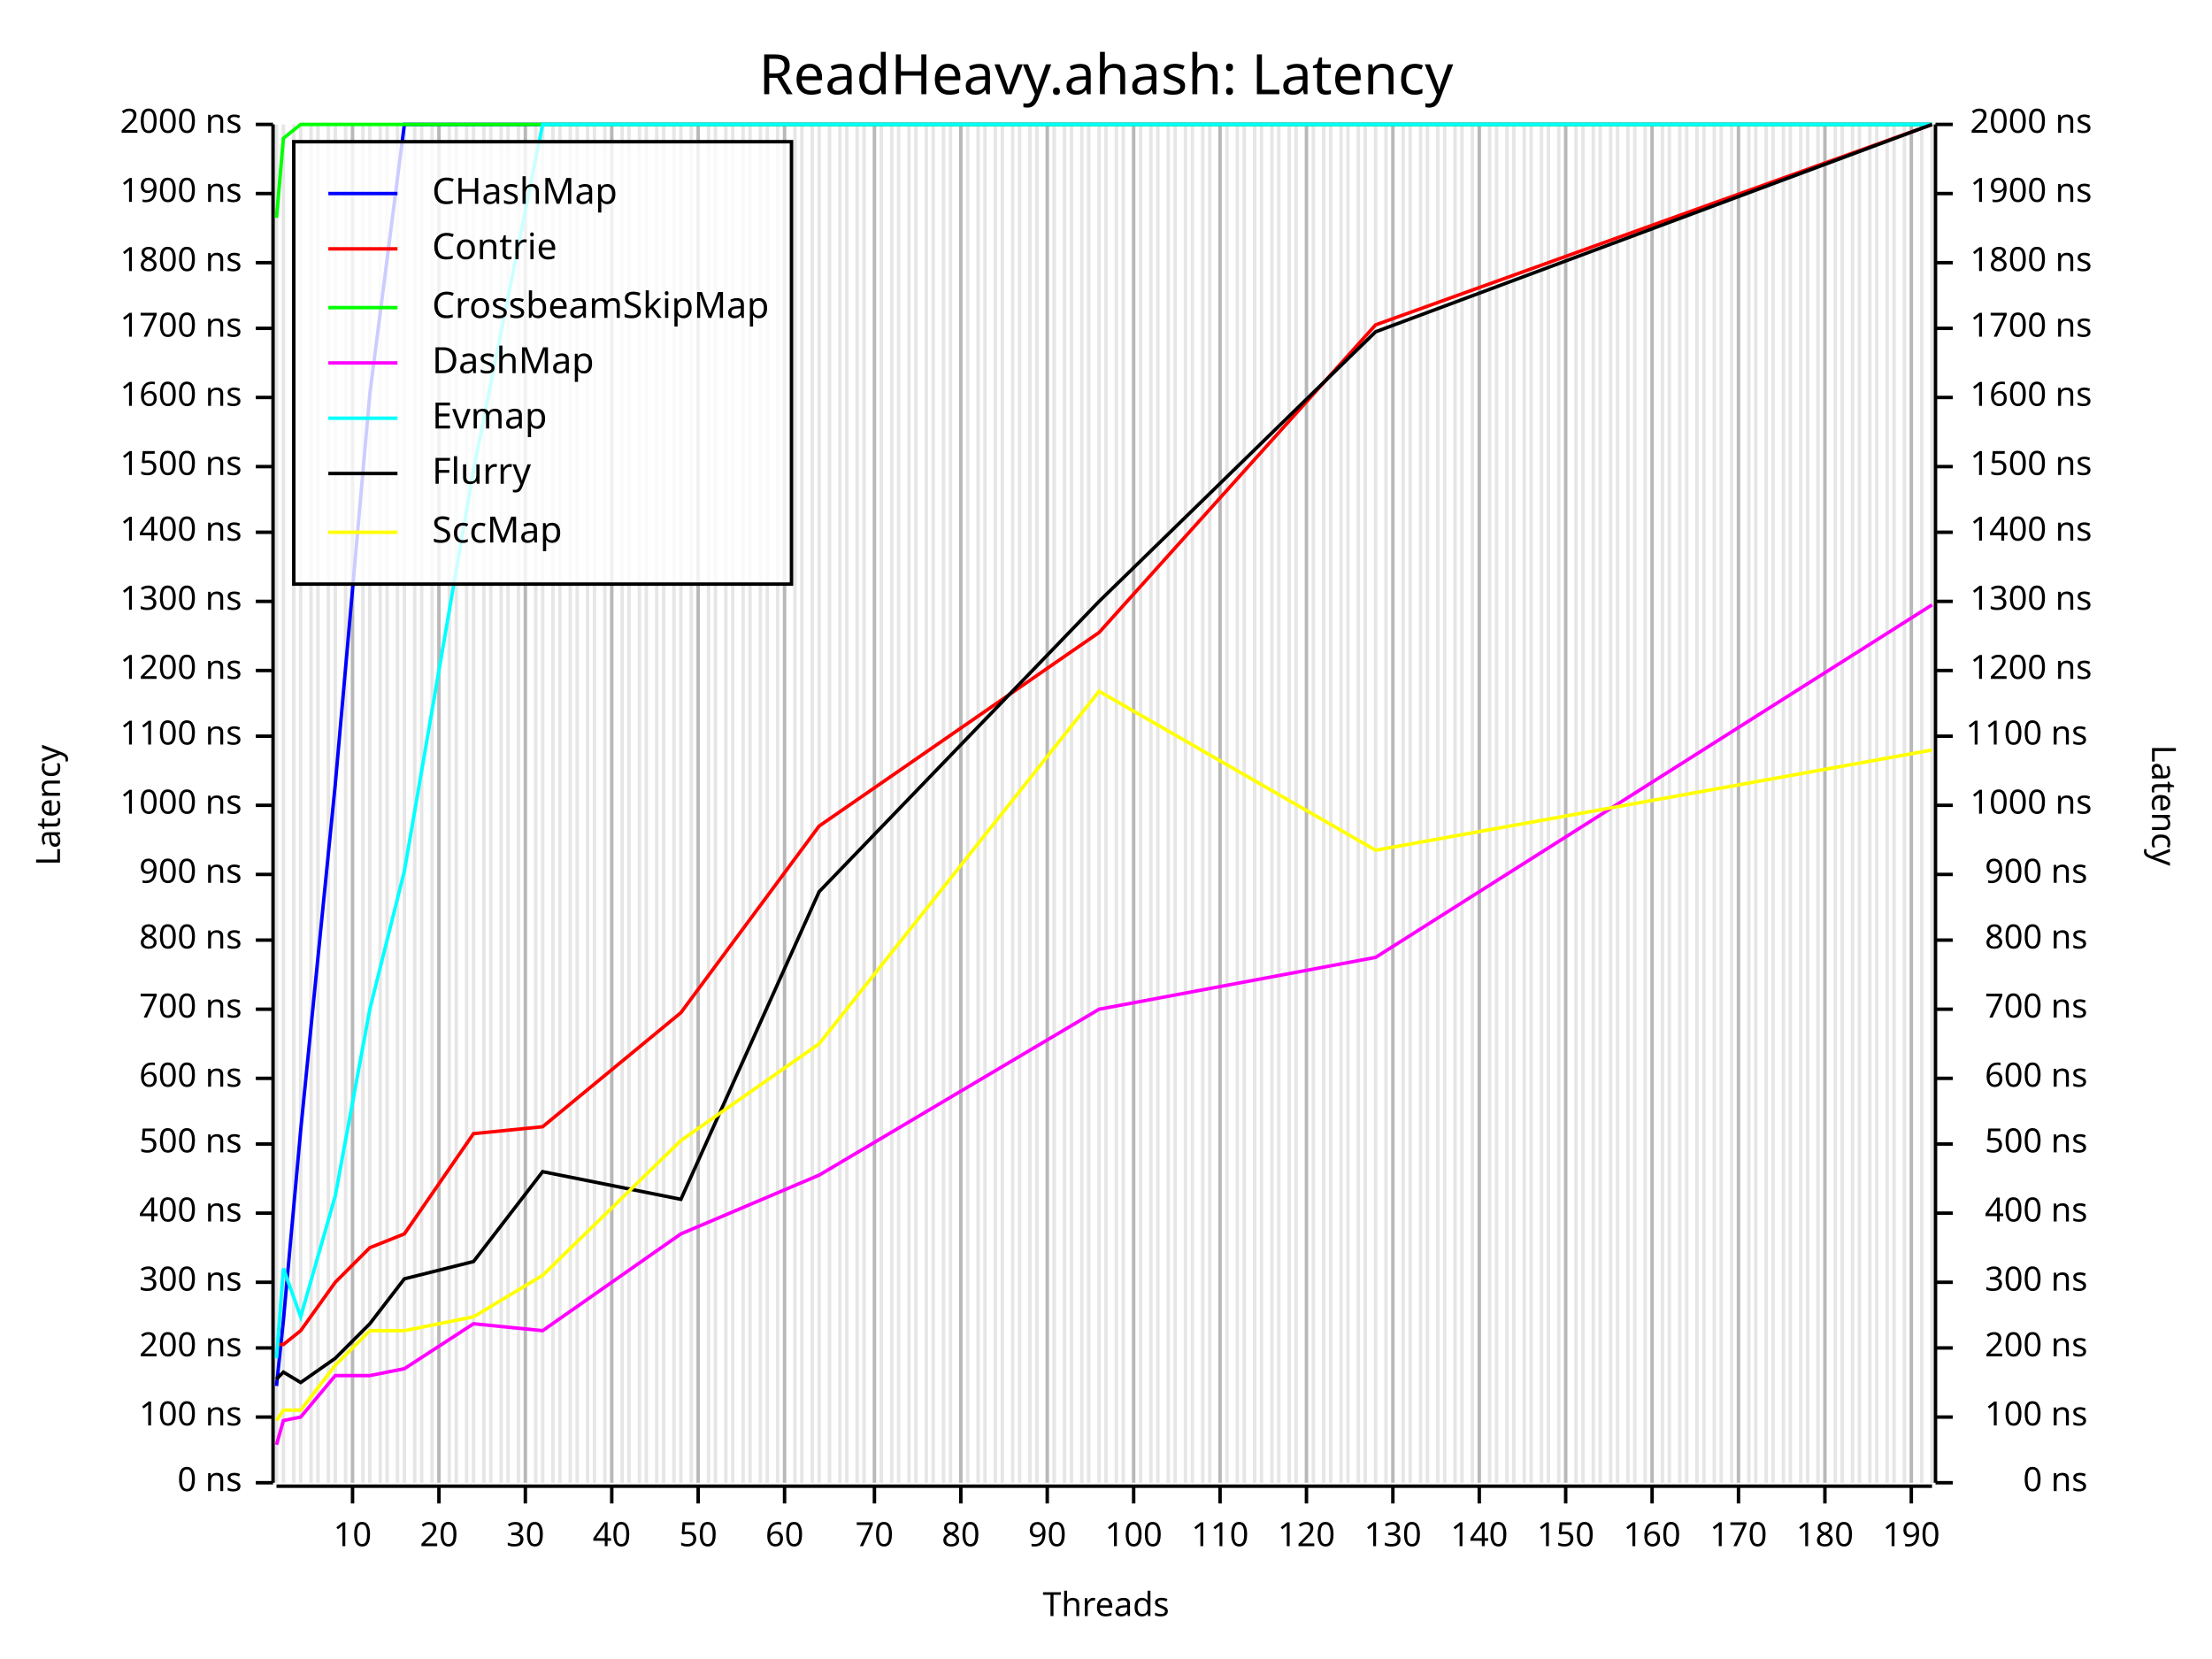
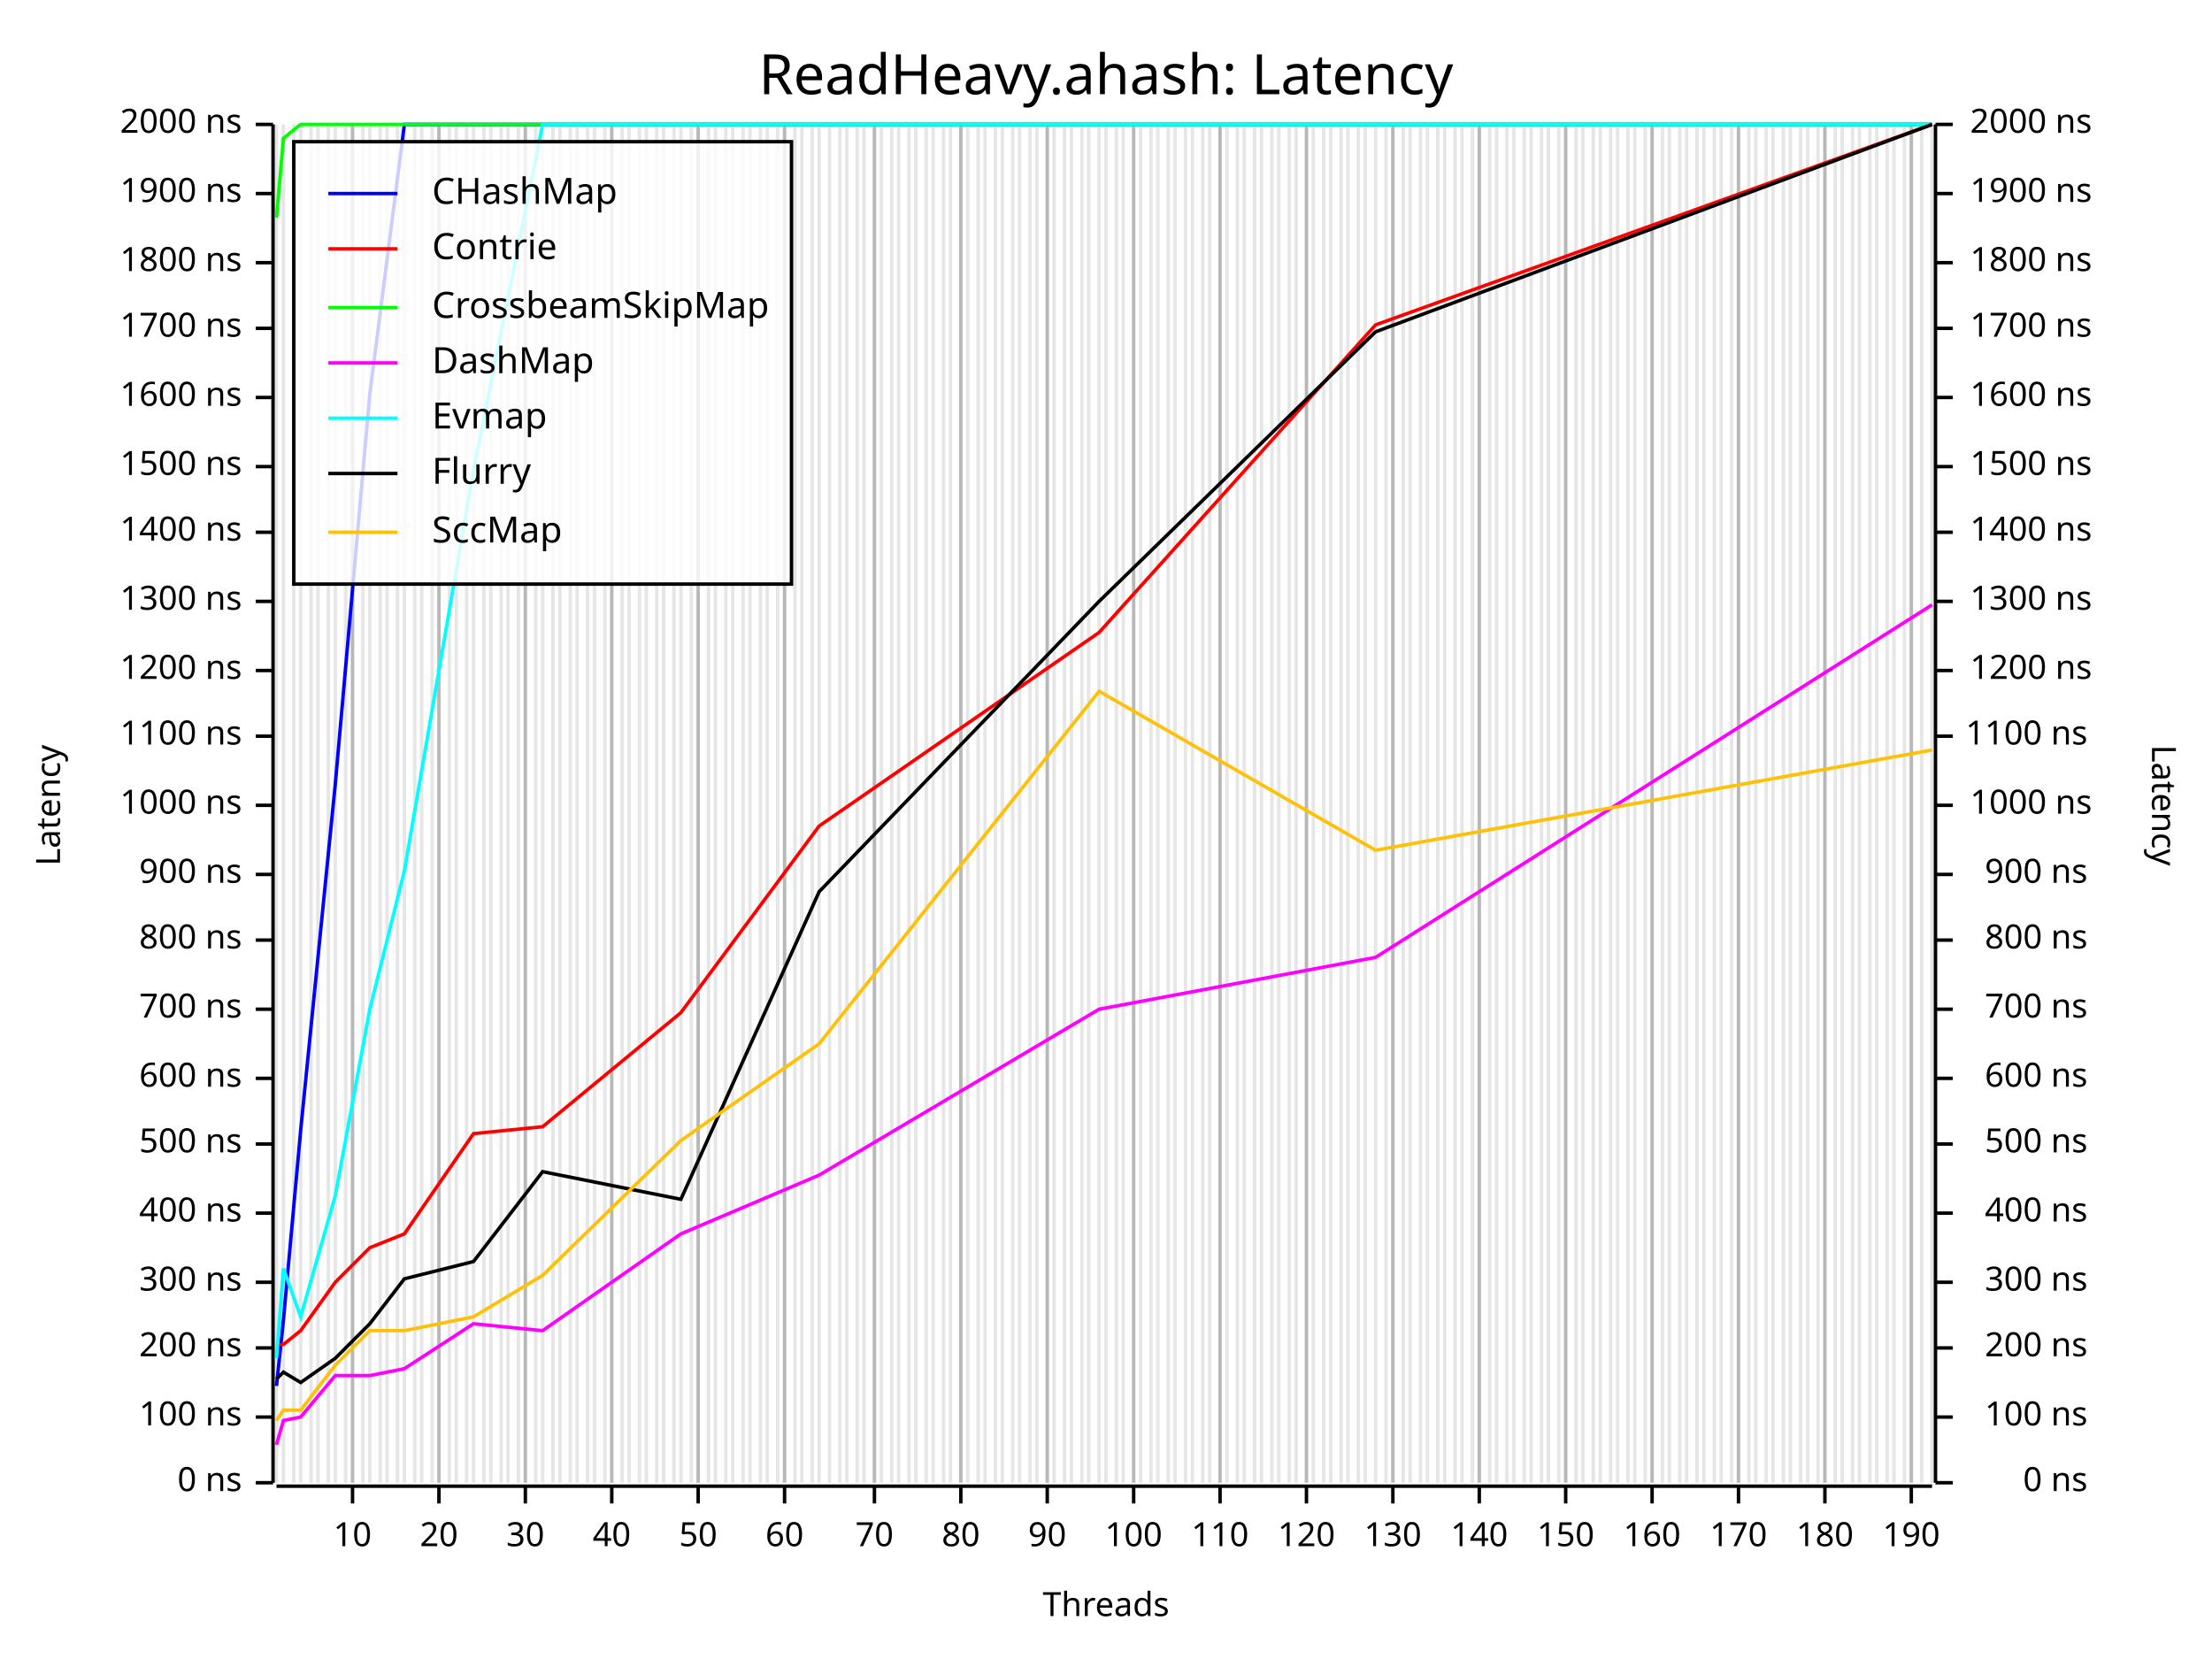
<svg xmlns="http://www.w3.org/2000/svg" width="640" height="480" viewBox="0 0 640 480">
  <rect x="0" y="0" width="640" height="480" opacity="1" fill="#FFFFFF" stroke="none" />
  <text x="320" y="15" dy="0.76em" text-anchor="middle" font-family="Fira Code" font-size="16.129" opacity="1" fill="#000000">
ReadHeavy.ahash: Latency
</text>
  <line opacity="0.1" stroke="#000000" stroke-width="1" x1="80" y1="429" x2="80" y2="36" />
  <line opacity="0.1" stroke="#000000" stroke-width="1" x1="82" y1="429" x2="82" y2="36" />
  <line opacity="0.1" stroke="#000000" stroke-width="1" x1="85" y1="429" x2="85" y2="36" />
  <line opacity="0.1" stroke="#000000" stroke-width="1" x1="87" y1="429" x2="87" y2="36" />
  <line opacity="0.1" stroke="#000000" stroke-width="1" x1="90" y1="429" x2="90" y2="36" />
  <line opacity="0.1" stroke="#000000" stroke-width="1" x1="92" y1="429" x2="92" y2="36" />
  <line opacity="0.1" stroke="#000000" stroke-width="1" x1="95" y1="429" x2="95" y2="36" />
  <line opacity="0.1" stroke="#000000" stroke-width="1" x1="97" y1="429" x2="97" y2="36" />
  <line opacity="0.1" stroke="#000000" stroke-width="1" x1="100" y1="429" x2="100" y2="36" />
  <line opacity="0.1" stroke="#000000" stroke-width="1" x1="102" y1="429" x2="102" y2="36" />
  <line opacity="0.1" stroke="#000000" stroke-width="1" x1="105" y1="429" x2="105" y2="36" />
  <line opacity="0.1" stroke="#000000" stroke-width="1" x1="107" y1="429" x2="107" y2="36" />
  <line opacity="0.1" stroke="#000000" stroke-width="1" x1="110" y1="429" x2="110" y2="36" />
  <line opacity="0.1" stroke="#000000" stroke-width="1" x1="112" y1="429" x2="112" y2="36" />
  <line opacity="0.1" stroke="#000000" stroke-width="1" x1="115" y1="429" x2="115" y2="36" />
  <line opacity="0.1" stroke="#000000" stroke-width="1" x1="117" y1="429" x2="117" y2="36" />
  <line opacity="0.1" stroke="#000000" stroke-width="1" x1="120" y1="429" x2="120" y2="36" />
  <line opacity="0.1" stroke="#000000" stroke-width="1" x1="122" y1="429" x2="122" y2="36" />
  <line opacity="0.1" stroke="#000000" stroke-width="1" x1="125" y1="429" x2="125" y2="36" />
  <line opacity="0.1" stroke="#000000" stroke-width="1" x1="127" y1="429" x2="127" y2="36" />
  <line opacity="0.1" stroke="#000000" stroke-width="1" x1="130" y1="429" x2="130" y2="36" />
  <line opacity="0.1" stroke="#000000" stroke-width="1" x1="132" y1="429" x2="132" y2="36" />
  <line opacity="0.1" stroke="#000000" stroke-width="1" x1="135" y1="429" x2="135" y2="36" />
  <line opacity="0.1" stroke="#000000" stroke-width="1" x1="137" y1="429" x2="137" y2="36" />
  <line opacity="0.1" stroke="#000000" stroke-width="1" x1="140" y1="429" x2="140" y2="36" />
  <line opacity="0.1" stroke="#000000" stroke-width="1" x1="142" y1="429" x2="142" y2="36" />
  <line opacity="0.1" stroke="#000000" stroke-width="1" x1="145" y1="429" x2="145" y2="36" />
  <line opacity="0.1" stroke="#000000" stroke-width="1" x1="147" y1="429" x2="147" y2="36" />
  <line opacity="0.1" stroke="#000000" stroke-width="1" x1="150" y1="429" x2="150" y2="36" />
  <line opacity="0.1" stroke="#000000" stroke-width="1" x1="152" y1="429" x2="152" y2="36" />
  <line opacity="0.1" stroke="#000000" stroke-width="1" x1="155" y1="429" x2="155" y2="36" />
  <line opacity="0.1" stroke="#000000" stroke-width="1" x1="157" y1="429" x2="157" y2="36" />
  <line opacity="0.1" stroke="#000000" stroke-width="1" x1="160" y1="429" x2="160" y2="36" />
  <line opacity="0.1" stroke="#000000" stroke-width="1" x1="162" y1="429" x2="162" y2="36" />
  <line opacity="0.1" stroke="#000000" stroke-width="1" x1="165" y1="429" x2="165" y2="36" />
  <line opacity="0.1" stroke="#000000" stroke-width="1" x1="167" y1="429" x2="167" y2="36" />
  <line opacity="0.1" stroke="#000000" stroke-width="1" x1="170" y1="429" x2="170" y2="36" />
  <line opacity="0.1" stroke="#000000" stroke-width="1" x1="172" y1="429" x2="172" y2="36" />
  <line opacity="0.1" stroke="#000000" stroke-width="1" x1="175" y1="429" x2="175" y2="36" />
  <line opacity="0.1" stroke="#000000" stroke-width="1" x1="177" y1="429" x2="177" y2="36" />
  <line opacity="0.1" stroke="#000000" stroke-width="1" x1="180" y1="429" x2="180" y2="36" />
  <line opacity="0.1" stroke="#000000" stroke-width="1" x1="182" y1="429" x2="182" y2="36" />
  <line opacity="0.1" stroke="#000000" stroke-width="1" x1="185" y1="429" x2="185" y2="36" />
  <line opacity="0.1" stroke="#000000" stroke-width="1" x1="187" y1="429" x2="187" y2="36" />
  <line opacity="0.1" stroke="#000000" stroke-width="1" x1="190" y1="429" x2="190" y2="36" />
  <line opacity="0.1" stroke="#000000" stroke-width="1" x1="192" y1="429" x2="192" y2="36" />
  <line opacity="0.1" stroke="#000000" stroke-width="1" x1="195" y1="429" x2="195" y2="36" />
  <line opacity="0.1" stroke="#000000" stroke-width="1" x1="197" y1="429" x2="197" y2="36" />
  <line opacity="0.1" stroke="#000000" stroke-width="1" x1="200" y1="429" x2="200" y2="36" />
  <line opacity="0.1" stroke="#000000" stroke-width="1" x1="202" y1="429" x2="202" y2="36" />
  <line opacity="0.1" stroke="#000000" stroke-width="1" x1="205" y1="429" x2="205" y2="36" />
  <line opacity="0.1" stroke="#000000" stroke-width="1" x1="207" y1="429" x2="207" y2="36" />
  <line opacity="0.1" stroke="#000000" stroke-width="1" x1="210" y1="429" x2="210" y2="36" />
  <line opacity="0.1" stroke="#000000" stroke-width="1" x1="212" y1="429" x2="212" y2="36" />
  <line opacity="0.1" stroke="#000000" stroke-width="1" x1="215" y1="429" x2="215" y2="36" />
  <line opacity="0.1" stroke="#000000" stroke-width="1" x1="217" y1="429" x2="217" y2="36" />
  <line opacity="0.1" stroke="#000000" stroke-width="1" x1="220" y1="429" x2="220" y2="36" />
  <line opacity="0.1" stroke="#000000" stroke-width="1" x1="222" y1="429" x2="222" y2="36" />
  <line opacity="0.1" stroke="#000000" stroke-width="1" x1="225" y1="429" x2="225" y2="36" />
  <line opacity="0.1" stroke="#000000" stroke-width="1" x1="227" y1="429" x2="227" y2="36" />
  <line opacity="0.1" stroke="#000000" stroke-width="1" x1="230" y1="429" x2="230" y2="36" />
  <line opacity="0.1" stroke="#000000" stroke-width="1" x1="232" y1="429" x2="232" y2="36" />
  <line opacity="0.1" stroke="#000000" stroke-width="1" x1="235" y1="429" x2="235" y2="36" />
  <line opacity="0.1" stroke="#000000" stroke-width="1" x1="237" y1="429" x2="237" y2="36" />
  <line opacity="0.1" stroke="#000000" stroke-width="1" x1="240" y1="429" x2="240" y2="36" />
  <line opacity="0.1" stroke="#000000" stroke-width="1" x1="243" y1="429" x2="243" y2="36" />
  <line opacity="0.1" stroke="#000000" stroke-width="1" x1="245" y1="429" x2="245" y2="36" />
  <line opacity="0.1" stroke="#000000" stroke-width="1" x1="248" y1="429" x2="248" y2="36" />
  <line opacity="0.1" stroke="#000000" stroke-width="1" x1="250" y1="429" x2="250" y2="36" />
  <line opacity="0.1" stroke="#000000" stroke-width="1" x1="253" y1="429" x2="253" y2="36" />
  <line opacity="0.1" stroke="#000000" stroke-width="1" x1="255" y1="429" x2="255" y2="36" />
  <line opacity="0.1" stroke="#000000" stroke-width="1" x1="258" y1="429" x2="258" y2="36" />
  <line opacity="0.1" stroke="#000000" stroke-width="1" x1="260" y1="429" x2="260" y2="36" />
  <line opacity="0.1" stroke="#000000" stroke-width="1" x1="263" y1="429" x2="263" y2="36" />
  <line opacity="0.1" stroke="#000000" stroke-width="1" x1="265" y1="429" x2="265" y2="36" />
  <line opacity="0.1" stroke="#000000" stroke-width="1" x1="268" y1="429" x2="268" y2="36" />
  <line opacity="0.1" stroke="#000000" stroke-width="1" x1="270" y1="429" x2="270" y2="36" />
  <line opacity="0.1" stroke="#000000" stroke-width="1" x1="273" y1="429" x2="273" y2="36" />
  <line opacity="0.1" stroke="#000000" stroke-width="1" x1="275" y1="429" x2="275" y2="36" />
  <line opacity="0.1" stroke="#000000" stroke-width="1" x1="278" y1="429" x2="278" y2="36" />
  <line opacity="0.1" stroke="#000000" stroke-width="1" x1="280" y1="429" x2="280" y2="36" />
  <line opacity="0.1" stroke="#000000" stroke-width="1" x1="283" y1="429" x2="283" y2="36" />
  <line opacity="0.1" stroke="#000000" stroke-width="1" x1="285" y1="429" x2="285" y2="36" />
  <line opacity="0.1" stroke="#000000" stroke-width="1" x1="288" y1="429" x2="288" y2="36" />
  <line opacity="0.1" stroke="#000000" stroke-width="1" x1="290" y1="429" x2="290" y2="36" />
  <line opacity="0.1" stroke="#000000" stroke-width="1" x1="293" y1="429" x2="293" y2="36" />
  <line opacity="0.1" stroke="#000000" stroke-width="1" x1="295" y1="429" x2="295" y2="36" />
  <line opacity="0.1" stroke="#000000" stroke-width="1" x1="298" y1="429" x2="298" y2="36" />
  <line opacity="0.1" stroke="#000000" stroke-width="1" x1="300" y1="429" x2="300" y2="36" />
  <line opacity="0.1" stroke="#000000" stroke-width="1" x1="303" y1="429" x2="303" y2="36" />
  <line opacity="0.1" stroke="#000000" stroke-width="1" x1="305" y1="429" x2="305" y2="36" />
  <line opacity="0.1" stroke="#000000" stroke-width="1" x1="308" y1="429" x2="308" y2="36" />
  <line opacity="0.1" stroke="#000000" stroke-width="1" x1="310" y1="429" x2="310" y2="36" />
  <line opacity="0.1" stroke="#000000" stroke-width="1" x1="313" y1="429" x2="313" y2="36" />
  <line opacity="0.1" stroke="#000000" stroke-width="1" x1="315" y1="429" x2="315" y2="36" />
  <line opacity="0.1" stroke="#000000" stroke-width="1" x1="318" y1="429" x2="318" y2="36" />
  <line opacity="0.1" stroke="#000000" stroke-width="1" x1="320" y1="429" x2="320" y2="36" />
  <line opacity="0.1" stroke="#000000" stroke-width="1" x1="323" y1="429" x2="323" y2="36" />
  <line opacity="0.1" stroke="#000000" stroke-width="1" x1="325" y1="429" x2="325" y2="36" />
  <line opacity="0.1" stroke="#000000" stroke-width="1" x1="328" y1="429" x2="328" y2="36" />
  <line opacity="0.1" stroke="#000000" stroke-width="1" x1="330" y1="429" x2="330" y2="36" />
  <line opacity="0.1" stroke="#000000" stroke-width="1" x1="333" y1="429" x2="333" y2="36" />
  <line opacity="0.1" stroke="#000000" stroke-width="1" x1="335" y1="429" x2="335" y2="36" />
  <line opacity="0.1" stroke="#000000" stroke-width="1" x1="338" y1="429" x2="338" y2="36" />
  <line opacity="0.1" stroke="#000000" stroke-width="1" x1="340" y1="429" x2="340" y2="36" />
  <line opacity="0.1" stroke="#000000" stroke-width="1" x1="343" y1="429" x2="343" y2="36" />
  <line opacity="0.1" stroke="#000000" stroke-width="1" x1="345" y1="429" x2="345" y2="36" />
  <line opacity="0.1" stroke="#000000" stroke-width="1" x1="348" y1="429" x2="348" y2="36" />
  <line opacity="0.1" stroke="#000000" stroke-width="1" x1="350" y1="429" x2="350" y2="36" />
  <line opacity="0.1" stroke="#000000" stroke-width="1" x1="353" y1="429" x2="353" y2="36" />
  <line opacity="0.1" stroke="#000000" stroke-width="1" x1="355" y1="429" x2="355" y2="36" />
  <line opacity="0.1" stroke="#000000" stroke-width="1" x1="358" y1="429" x2="358" y2="36" />
  <line opacity="0.1" stroke="#000000" stroke-width="1" x1="360" y1="429" x2="360" y2="36" />
  <line opacity="0.1" stroke="#000000" stroke-width="1" x1="363" y1="429" x2="363" y2="36" />
  <line opacity="0.1" stroke="#000000" stroke-width="1" x1="365" y1="429" x2="365" y2="36" />
  <line opacity="0.1" stroke="#000000" stroke-width="1" x1="368" y1="429" x2="368" y2="36" />
  <line opacity="0.1" stroke="#000000" stroke-width="1" x1="370" y1="429" x2="370" y2="36" />
  <line opacity="0.1" stroke="#000000" stroke-width="1" x1="373" y1="429" x2="373" y2="36" />
  <line opacity="0.1" stroke="#000000" stroke-width="1" x1="375" y1="429" x2="375" y2="36" />
  <line opacity="0.1" stroke="#000000" stroke-width="1" x1="378" y1="429" x2="378" y2="36" />
  <line opacity="0.1" stroke="#000000" stroke-width="1" x1="380" y1="429" x2="380" y2="36" />
  <line opacity="0.1" stroke="#000000" stroke-width="1" x1="383" y1="429" x2="383" y2="36" />
  <line opacity="0.1" stroke="#000000" stroke-width="1" x1="385" y1="429" x2="385" y2="36" />
  <line opacity="0.1" stroke="#000000" stroke-width="1" x1="388" y1="429" x2="388" y2="36" />
  <line opacity="0.1" stroke="#000000" stroke-width="1" x1="390" y1="429" x2="390" y2="36" />
  <line opacity="0.1" stroke="#000000" stroke-width="1" x1="393" y1="429" x2="393" y2="36" />
  <line opacity="0.1" stroke="#000000" stroke-width="1" x1="395" y1="429" x2="395" y2="36" />
  <line opacity="0.1" stroke="#000000" stroke-width="1" x1="398" y1="429" x2="398" y2="36" />
  <line opacity="0.1" stroke="#000000" stroke-width="1" x1="401" y1="429" x2="401" y2="36" />
  <line opacity="0.1" stroke="#000000" stroke-width="1" x1="403" y1="429" x2="403" y2="36" />
  <line opacity="0.1" stroke="#000000" stroke-width="1" x1="406" y1="429" x2="406" y2="36" />
  <line opacity="0.1" stroke="#000000" stroke-width="1" x1="408" y1="429" x2="408" y2="36" />
  <line opacity="0.1" stroke="#000000" stroke-width="1" x1="411" y1="429" x2="411" y2="36" />
  <line opacity="0.1" stroke="#000000" stroke-width="1" x1="413" y1="429" x2="413" y2="36" />
  <line opacity="0.1" stroke="#000000" stroke-width="1" x1="416" y1="429" x2="416" y2="36" />
  <line opacity="0.1" stroke="#000000" stroke-width="1" x1="418" y1="429" x2="418" y2="36" />
  <line opacity="0.1" stroke="#000000" stroke-width="1" x1="421" y1="429" x2="421" y2="36" />
  <line opacity="0.1" stroke="#000000" stroke-width="1" x1="423" y1="429" x2="423" y2="36" />
  <line opacity="0.1" stroke="#000000" stroke-width="1" x1="426" y1="429" x2="426" y2="36" />
  <line opacity="0.1" stroke="#000000" stroke-width="1" x1="428" y1="429" x2="428" y2="36" />
  <line opacity="0.1" stroke="#000000" stroke-width="1" x1="431" y1="429" x2="431" y2="36" />
  <line opacity="0.1" stroke="#000000" stroke-width="1" x1="433" y1="429" x2="433" y2="36" />
  <line opacity="0.1" stroke="#000000" stroke-width="1" x1="436" y1="429" x2="436" y2="36" />
  <line opacity="0.1" stroke="#000000" stroke-width="1" x1="438" y1="429" x2="438" y2="36" />
  <line opacity="0.1" stroke="#000000" stroke-width="1" x1="441" y1="429" x2="441" y2="36" />
  <line opacity="0.1" stroke="#000000" stroke-width="1" x1="443" y1="429" x2="443" y2="36" />
  <line opacity="0.1" stroke="#000000" stroke-width="1" x1="446" y1="429" x2="446" y2="36" />
  <line opacity="0.1" stroke="#000000" stroke-width="1" x1="448" y1="429" x2="448" y2="36" />
  <line opacity="0.1" stroke="#000000" stroke-width="1" x1="451" y1="429" x2="451" y2="36" />
  <line opacity="0.1" stroke="#000000" stroke-width="1" x1="453" y1="429" x2="453" y2="36" />
  <line opacity="0.1" stroke="#000000" stroke-width="1" x1="456" y1="429" x2="456" y2="36" />
  <line opacity="0.1" stroke="#000000" stroke-width="1" x1="458" y1="429" x2="458" y2="36" />
  <line opacity="0.1" stroke="#000000" stroke-width="1" x1="461" y1="429" x2="461" y2="36" />
  <line opacity="0.1" stroke="#000000" stroke-width="1" x1="463" y1="429" x2="463" y2="36" />
  <line opacity="0.1" stroke="#000000" stroke-width="1" x1="466" y1="429" x2="466" y2="36" />
  <line opacity="0.1" stroke="#000000" stroke-width="1" x1="468" y1="429" x2="468" y2="36" />
  <line opacity="0.1" stroke="#000000" stroke-width="1" x1="471" y1="429" x2="471" y2="36" />
  <line opacity="0.1" stroke="#000000" stroke-width="1" x1="473" y1="429" x2="473" y2="36" />
  <line opacity="0.1" stroke="#000000" stroke-width="1" x1="476" y1="429" x2="476" y2="36" />
  <line opacity="0.1" stroke="#000000" stroke-width="1" x1="478" y1="429" x2="478" y2="36" />
  <line opacity="0.1" stroke="#000000" stroke-width="1" x1="481" y1="429" x2="481" y2="36" />
  <line opacity="0.1" stroke="#000000" stroke-width="1" x1="483" y1="429" x2="483" y2="36" />
  <line opacity="0.1" stroke="#000000" stroke-width="1" x1="486" y1="429" x2="486" y2="36" />
  <line opacity="0.1" stroke="#000000" stroke-width="1" x1="488" y1="429" x2="488" y2="36" />
  <line opacity="0.1" stroke="#000000" stroke-width="1" x1="491" y1="429" x2="491" y2="36" />
  <line opacity="0.1" stroke="#000000" stroke-width="1" x1="493" y1="429" x2="493" y2="36" />
  <line opacity="0.1" stroke="#000000" stroke-width="1" x1="496" y1="429" x2="496" y2="36" />
  <line opacity="0.1" stroke="#000000" stroke-width="1" x1="498" y1="429" x2="498" y2="36" />
  <line opacity="0.1" stroke="#000000" stroke-width="1" x1="501" y1="429" x2="501" y2="36" />
  <line opacity="0.1" stroke="#000000" stroke-width="1" x1="503" y1="429" x2="503" y2="36" />
  <line opacity="0.1" stroke="#000000" stroke-width="1" x1="506" y1="429" x2="506" y2="36" />
  <line opacity="0.1" stroke="#000000" stroke-width="1" x1="508" y1="429" x2="508" y2="36" />
  <line opacity="0.1" stroke="#000000" stroke-width="1" x1="511" y1="429" x2="511" y2="36" />
  <line opacity="0.1" stroke="#000000" stroke-width="1" x1="513" y1="429" x2="513" y2="36" />
  <line opacity="0.1" stroke="#000000" stroke-width="1" x1="516" y1="429" x2="516" y2="36" />
  <line opacity="0.1" stroke="#000000" stroke-width="1" x1="518" y1="429" x2="518" y2="36" />
  <line opacity="0.1" stroke="#000000" stroke-width="1" x1="521" y1="429" x2="521" y2="36" />
  <line opacity="0.1" stroke="#000000" stroke-width="1" x1="523" y1="429" x2="523" y2="36" />
  <line opacity="0.1" stroke="#000000" stroke-width="1" x1="526" y1="429" x2="526" y2="36" />
  <line opacity="0.1" stroke="#000000" stroke-width="1" x1="528" y1="429" x2="528" y2="36" />
  <line opacity="0.1" stroke="#000000" stroke-width="1" x1="531" y1="429" x2="531" y2="36" />
  <line opacity="0.1" stroke="#000000" stroke-width="1" x1="533" y1="429" x2="533" y2="36" />
  <line opacity="0.1" stroke="#000000" stroke-width="1" x1="536" y1="429" x2="536" y2="36" />
  <line opacity="0.1" stroke="#000000" stroke-width="1" x1="538" y1="429" x2="538" y2="36" />
  <line opacity="0.1" stroke="#000000" stroke-width="1" x1="541" y1="429" x2="541" y2="36" />
  <line opacity="0.1" stroke="#000000" stroke-width="1" x1="543" y1="429" x2="543" y2="36" />
  <line opacity="0.1" stroke="#000000" stroke-width="1" x1="546" y1="429" x2="546" y2="36" />
  <line opacity="0.1" stroke="#000000" stroke-width="1" x1="548" y1="429" x2="548" y2="36" />
  <line opacity="0.1" stroke="#000000" stroke-width="1" x1="551" y1="429" x2="551" y2="36" />
  <line opacity="0.1" stroke="#000000" stroke-width="1" x1="553" y1="429" x2="553" y2="36" />
  <line opacity="0.1" stroke="#000000" stroke-width="1" x1="556" y1="429" x2="556" y2="36" />
  <line opacity="0.1" stroke="#000000" stroke-width="1" x1="559" y1="429" x2="559" y2="36" />
  <text x="10" y="233" dy="0.76em" text-anchor="middle" font-family="sans-serif" font-size="9.677" opacity="1" fill="#000000" transform="rotate(270, 10, 233)">
Latency
</text>
  <text x="320" y="470" dy="-0.5ex" text-anchor="middle" font-family="sans-serif" font-size="9.677" opacity="1" fill="#000000">
Threads
</text>
  <text x="630" y="233" dy="0.76em" text-anchor="middle" font-family="sans-serif" font-size="9.677" opacity="1" fill="#000000" transform="rotate(90, 630, 233)">
Latency
</text>
  <line opacity="0.2" stroke="#000000" stroke-width="1" x1="102" y1="429" x2="102" y2="36" />
  <line opacity="0.2" stroke="#000000" stroke-width="1" x1="127" y1="429" x2="127" y2="36" />
  <line opacity="0.2" stroke="#000000" stroke-width="1" x1="152" y1="429" x2="152" y2="36" />
  <line opacity="0.2" stroke="#000000" stroke-width="1" x1="177" y1="429" x2="177" y2="36" />
  <line opacity="0.2" stroke="#000000" stroke-width="1" x1="202" y1="429" x2="202" y2="36" />
  <line opacity="0.2" stroke="#000000" stroke-width="1" x1="227" y1="429" x2="227" y2="36" />
  <line opacity="0.2" stroke="#000000" stroke-width="1" x1="253" y1="429" x2="253" y2="36" />
  <line opacity="0.2" stroke="#000000" stroke-width="1" x1="278" y1="429" x2="278" y2="36" />
  <line opacity="0.2" stroke="#000000" stroke-width="1" x1="303" y1="429" x2="303" y2="36" />
  <line opacity="0.2" stroke="#000000" stroke-width="1" x1="328" y1="429" x2="328" y2="36" />
  <line opacity="0.2" stroke="#000000" stroke-width="1" x1="353" y1="429" x2="353" y2="36" />
  <line opacity="0.2" stroke="#000000" stroke-width="1" x1="378" y1="429" x2="378" y2="36" />
  <line opacity="0.2" stroke="#000000" stroke-width="1" x1="403" y1="429" x2="403" y2="36" />
  <line opacity="0.2" stroke="#000000" stroke-width="1" x1="428" y1="429" x2="428" y2="36" />
  <line opacity="0.2" stroke="#000000" stroke-width="1" x1="453" y1="429" x2="453" y2="36" />
  <line opacity="0.2" stroke="#000000" stroke-width="1" x1="478" y1="429" x2="478" y2="36" />
  <line opacity="0.2" stroke="#000000" stroke-width="1" x1="503" y1="429" x2="503" y2="36" />
  <line opacity="0.2" stroke="#000000" stroke-width="1" x1="528" y1="429" x2="528" y2="36" />
  <line opacity="0.2" stroke="#000000" stroke-width="1" x1="553" y1="429" x2="553" y2="36" />
  <polyline fill="none" opacity="1" stroke="#000000" stroke-width="1" points="79,36 79,429 " />
  <text x="70" y="429" dy="0.5ex" text-anchor="end" font-family="sans-serif" font-size="9.677" opacity="1" fill="#000000">
0 ns
</text>
  <polyline fill="none" opacity="1" stroke="#000000" stroke-width="1" points="74,429 79,429 " />
  <text x="70" y="410" dy="0.5ex" text-anchor="end" font-family="sans-serif" font-size="9.677" opacity="1" fill="#000000">
100 ns
</text>
  <polyline fill="none" opacity="1" stroke="#000000" stroke-width="1" points="74,410 79,410 " />
  <text x="70" y="390" dy="0.5ex" text-anchor="end" font-family="sans-serif" font-size="9.677" opacity="1" fill="#000000">
200 ns
</text>
  <polyline fill="none" opacity="1" stroke="#000000" stroke-width="1" points="74,390 79,390 " />
  <text x="70" y="371" dy="0.5ex" text-anchor="end" font-family="sans-serif" font-size="9.677" opacity="1" fill="#000000">
300 ns
</text>
  <polyline fill="none" opacity="1" stroke="#000000" stroke-width="1" points="74,371 79,371 " />
  <text x="70" y="351" dy="0.5ex" text-anchor="end" font-family="sans-serif" font-size="9.677" opacity="1" fill="#000000">
400 ns
</text>
  <polyline fill="none" opacity="1" stroke="#000000" stroke-width="1" points="74,351 79,351 " />
  <text x="70" y="331" dy="0.5ex" text-anchor="end" font-family="sans-serif" font-size="9.677" opacity="1" fill="#000000">
500 ns
</text>
  <polyline fill="none" opacity="1" stroke="#000000" stroke-width="1" points="74,331 79,331 " />
  <text x="70" y="312" dy="0.5ex" text-anchor="end" font-family="sans-serif" font-size="9.677" opacity="1" fill="#000000">
600 ns
</text>
  <polyline fill="none" opacity="1" stroke="#000000" stroke-width="1" points="74,312 79,312 " />
  <text x="70" y="292" dy="0.5ex" text-anchor="end" font-family="sans-serif" font-size="9.677" opacity="1" fill="#000000">
700 ns
</text>
  <polyline fill="none" opacity="1" stroke="#000000" stroke-width="1" points="74,292 79,292 " />
  <text x="70" y="272" dy="0.5ex" text-anchor="end" font-family="sans-serif" font-size="9.677" opacity="1" fill="#000000">
800 ns
</text>
  <polyline fill="none" opacity="1" stroke="#000000" stroke-width="1" points="74,272 79,272 " />
  <text x="70" y="253" dy="0.5ex" text-anchor="end" font-family="sans-serif" font-size="9.677" opacity="1" fill="#000000">
900 ns
</text>
  <polyline fill="none" opacity="1" stroke="#000000" stroke-width="1" points="74,253 79,253 " />
  <text x="70" y="233" dy="0.5ex" text-anchor="end" font-family="sans-serif" font-size="9.677" opacity="1" fill="#000000">
1000 ns
</text>
  <polyline fill="none" opacity="1" stroke="#000000" stroke-width="1" points="74,233 79,233 " />
  <text x="70" y="213" dy="0.5ex" text-anchor="end" font-family="sans-serif" font-size="9.677" opacity="1" fill="#000000">
1100 ns
</text>
  <polyline fill="none" opacity="1" stroke="#000000" stroke-width="1" points="74,213 79,213 " />
  <text x="70" y="194" dy="0.5ex" text-anchor="end" font-family="sans-serif" font-size="9.677" opacity="1" fill="#000000">
1200 ns
</text>
  <polyline fill="none" opacity="1" stroke="#000000" stroke-width="1" points="74,194 79,194 " />
  <text x="70" y="174" dy="0.5ex" text-anchor="end" font-family="sans-serif" font-size="9.677" opacity="1" fill="#000000">
1300 ns
</text>
  <polyline fill="none" opacity="1" stroke="#000000" stroke-width="1" points="74,174 79,174 " />
  <text x="70" y="154" dy="0.5ex" text-anchor="end" font-family="sans-serif" font-size="9.677" opacity="1" fill="#000000">
1400 ns
</text>
  <polyline fill="none" opacity="1" stroke="#000000" stroke-width="1" points="74,154 79,154 " />
  <text x="70" y="135" dy="0.5ex" text-anchor="end" font-family="sans-serif" font-size="9.677" opacity="1" fill="#000000">
1500 ns
</text>
  <polyline fill="none" opacity="1" stroke="#000000" stroke-width="1" points="74,135 79,135 " />
  <text x="70" y="115" dy="0.5ex" text-anchor="end" font-family="sans-serif" font-size="9.677" opacity="1" fill="#000000">
1600 ns
</text>
  <polyline fill="none" opacity="1" stroke="#000000" stroke-width="1" points="74,115 79,115 " />
  <text x="70" y="95" dy="0.5ex" text-anchor="end" font-family="sans-serif" font-size="9.677" opacity="1" fill="#000000">
1700 ns
</text>
  <polyline fill="none" opacity="1" stroke="#000000" stroke-width="1" points="74,95 79,95 " />
  <text x="70" y="76" dy="0.5ex" text-anchor="end" font-family="sans-serif" font-size="9.677" opacity="1" fill="#000000">
1800 ns
</text>
  <polyline fill="none" opacity="1" stroke="#000000" stroke-width="1" points="74,76 79,76 " />
  <text x="70" y="56" dy="0.5ex" text-anchor="end" font-family="sans-serif" font-size="9.677" opacity="1" fill="#000000">
1900 ns
</text>
  <polyline fill="none" opacity="1" stroke="#000000" stroke-width="1" points="74,56 79,56 " />
  <text x="70" y="36" dy="0.5ex" text-anchor="end" font-family="sans-serif" font-size="9.677" opacity="1" fill="#000000">
2000 ns
</text>
  <polyline fill="none" opacity="1" stroke="#000000" stroke-width="1" points="74,36 79,36 " />
  <polyline fill="none" opacity="1" stroke="#000000" stroke-width="1" points="80,430 559,430 " />
  <text x="102" y="440" dy="0.76em" text-anchor="middle" font-family="sans-serif" font-size="9.677" opacity="1" fill="#000000">
10
</text>
  <polyline fill="none" opacity="1" stroke="#000000" stroke-width="1" points="102,430 102,435 " />
  <text x="127" y="440" dy="0.76em" text-anchor="middle" font-family="sans-serif" font-size="9.677" opacity="1" fill="#000000">
20
</text>
  <polyline fill="none" opacity="1" stroke="#000000" stroke-width="1" points="127,430 127,435 " />
  <text x="152" y="440" dy="0.76em" text-anchor="middle" font-family="sans-serif" font-size="9.677" opacity="1" fill="#000000">
30
</text>
  <polyline fill="none" opacity="1" stroke="#000000" stroke-width="1" points="152,430 152,435 " />
  <text x="177" y="440" dy="0.76em" text-anchor="middle" font-family="sans-serif" font-size="9.677" opacity="1" fill="#000000">
40
</text>
  <polyline fill="none" opacity="1" stroke="#000000" stroke-width="1" points="177,430 177,435 " />
  <text x="202" y="440" dy="0.76em" text-anchor="middle" font-family="sans-serif" font-size="9.677" opacity="1" fill="#000000">
50
</text>
  <polyline fill="none" opacity="1" stroke="#000000" stroke-width="1" points="202,430 202,435 " />
  <text x="227" y="440" dy="0.76em" text-anchor="middle" font-family="sans-serif" font-size="9.677" opacity="1" fill="#000000">
60
</text>
  <polyline fill="none" opacity="1" stroke="#000000" stroke-width="1" points="227,430 227,435 " />
  <text x="253" y="440" dy="0.76em" text-anchor="middle" font-family="sans-serif" font-size="9.677" opacity="1" fill="#000000">
70
</text>
  <polyline fill="none" opacity="1" stroke="#000000" stroke-width="1" points="253,430 253,435 " />
  <text x="278" y="440" dy="0.76em" text-anchor="middle" font-family="sans-serif" font-size="9.677" opacity="1" fill="#000000">
80
</text>
  <polyline fill="none" opacity="1" stroke="#000000" stroke-width="1" points="278,430 278,435 " />
  <text x="303" y="440" dy="0.76em" text-anchor="middle" font-family="sans-serif" font-size="9.677" opacity="1" fill="#000000">
90
</text>
  <polyline fill="none" opacity="1" stroke="#000000" stroke-width="1" points="303,430 303,435 " />
  <text x="328" y="440" dy="0.76em" text-anchor="middle" font-family="sans-serif" font-size="9.677" opacity="1" fill="#000000">
100
</text>
  <polyline fill="none" opacity="1" stroke="#000000" stroke-width="1" points="328,430 328,435 " />
  <text x="353" y="440" dy="0.76em" text-anchor="middle" font-family="sans-serif" font-size="9.677" opacity="1" fill="#000000">
110
</text>
  <polyline fill="none" opacity="1" stroke="#000000" stroke-width="1" points="353,430 353,435 " />
  <text x="378" y="440" dy="0.76em" text-anchor="middle" font-family="sans-serif" font-size="9.677" opacity="1" fill="#000000">
120
</text>
  <polyline fill="none" opacity="1" stroke="#000000" stroke-width="1" points="378,430 378,435 " />
  <text x="403" y="440" dy="0.76em" text-anchor="middle" font-family="sans-serif" font-size="9.677" opacity="1" fill="#000000">
130
</text>
  <polyline fill="none" opacity="1" stroke="#000000" stroke-width="1" points="403,430 403,435 " />
  <text x="428" y="440" dy="0.76em" text-anchor="middle" font-family="sans-serif" font-size="9.677" opacity="1" fill="#000000">
140
</text>
  <polyline fill="none" opacity="1" stroke="#000000" stroke-width="1" points="428,430 428,435 " />
  <text x="453" y="440" dy="0.76em" text-anchor="middle" font-family="sans-serif" font-size="9.677" opacity="1" fill="#000000">
150
</text>
  <polyline fill="none" opacity="1" stroke="#000000" stroke-width="1" points="453,430 453,435 " />
  <text x="478" y="440" dy="0.76em" text-anchor="middle" font-family="sans-serif" font-size="9.677" opacity="1" fill="#000000">
160
</text>
  <polyline fill="none" opacity="1" stroke="#000000" stroke-width="1" points="478,430 478,435 " />
  <text x="503" y="440" dy="0.76em" text-anchor="middle" font-family="sans-serif" font-size="9.677" opacity="1" fill="#000000">
170
</text>
  <polyline fill="none" opacity="1" stroke="#000000" stroke-width="1" points="503,430 503,435 " />
  <text x="528" y="440" dy="0.76em" text-anchor="middle" font-family="sans-serif" font-size="9.677" opacity="1" fill="#000000">
180
</text>
  <polyline fill="none" opacity="1" stroke="#000000" stroke-width="1" points="528,430 528,435 " />
  <text x="553" y="440" dy="0.76em" text-anchor="middle" font-family="sans-serif" font-size="9.677" opacity="1" fill="#000000">
190
</text>
  <polyline fill="none" opacity="1" stroke="#000000" stroke-width="1" points="553,430 553,435 " />
  <polyline fill="none" opacity="1" stroke="#000000" stroke-width="1" points="560,36 560,429 " />
  <text x="604" y="429" dy="0.5ex" text-anchor="end" font-family="sans-serif" font-size="9.677" opacity="1" fill="#000000">
0 ns
</text>
  <polyline fill="none" opacity="1" stroke="#000000" stroke-width="1" points="560,429 565,429 " />
  <text x="604" y="410" dy="0.5ex" text-anchor="end" font-family="sans-serif" font-size="9.677" opacity="1" fill="#000000">
100 ns
</text>
  <polyline fill="none" opacity="1" stroke="#000000" stroke-width="1" points="560,410 565,410 " />
  <text x="604" y="390" dy="0.5ex" text-anchor="end" font-family="sans-serif" font-size="9.677" opacity="1" fill="#000000">
200 ns
</text>
  <polyline fill="none" opacity="1" stroke="#000000" stroke-width="1" points="560,390 565,390 " />
  <text x="604" y="371" dy="0.5ex" text-anchor="end" font-family="sans-serif" font-size="9.677" opacity="1" fill="#000000">
300 ns
</text>
  <polyline fill="none" opacity="1" stroke="#000000" stroke-width="1" points="560,371 565,371 " />
  <text x="604" y="351" dy="0.5ex" text-anchor="end" font-family="sans-serif" font-size="9.677" opacity="1" fill="#000000">
400 ns
</text>
  <polyline fill="none" opacity="1" stroke="#000000" stroke-width="1" points="560,351 565,351 " />
  <text x="604" y="331" dy="0.5ex" text-anchor="end" font-family="sans-serif" font-size="9.677" opacity="1" fill="#000000">
500 ns
</text>
  <polyline fill="none" opacity="1" stroke="#000000" stroke-width="1" points="560,331 565,331 " />
  <text x="604" y="312" dy="0.5ex" text-anchor="end" font-family="sans-serif" font-size="9.677" opacity="1" fill="#000000">
600 ns
</text>
  <polyline fill="none" opacity="1" stroke="#000000" stroke-width="1" points="560,312 565,312 " />
  <text x="604" y="292" dy="0.5ex" text-anchor="end" font-family="sans-serif" font-size="9.677" opacity="1" fill="#000000">
700 ns
</text>
  <polyline fill="none" opacity="1" stroke="#000000" stroke-width="1" points="560,292 565,292 " />
  <text x="604" y="272" dy="0.5ex" text-anchor="end" font-family="sans-serif" font-size="9.677" opacity="1" fill="#000000">
800 ns
</text>
  <polyline fill="none" opacity="1" stroke="#000000" stroke-width="1" points="560,272 565,272 " />
  <text x="604" y="253" dy="0.5ex" text-anchor="end" font-family="sans-serif" font-size="9.677" opacity="1" fill="#000000">
900 ns
</text>
  <polyline fill="none" opacity="1" stroke="#000000" stroke-width="1" points="560,253 565,253 " />
  <text x="570" y="233" dy="0.5ex" text-anchor="start" font-family="sans-serif" font-size="9.677" opacity="1" fill="#000000">
1000 ns
</text>
  <polyline fill="none" opacity="1" stroke="#000000" stroke-width="1" points="560,233 565,233 " />
  <text x="604" y="213" dy="0.5ex" text-anchor="end" font-family="sans-serif" font-size="9.677" opacity="1" fill="#000000">
1100 ns
</text>
  <polyline fill="none" opacity="1" stroke="#000000" stroke-width="1" points="560,213 565,213 " />
  <text x="570" y="194" dy="0.5ex" text-anchor="start" font-family="sans-serif" font-size="9.677" opacity="1" fill="#000000">
1200 ns
</text>
  <polyline fill="none" opacity="1" stroke="#000000" stroke-width="1" points="560,194 565,194 " />
  <text x="570" y="174" dy="0.5ex" text-anchor="start" font-family="sans-serif" font-size="9.677" opacity="1" fill="#000000">
1300 ns
</text>
  <polyline fill="none" opacity="1" stroke="#000000" stroke-width="1" points="560,174 565,174 " />
  <text x="570" y="154" dy="0.5ex" text-anchor="start" font-family="sans-serif" font-size="9.677" opacity="1" fill="#000000">
1400 ns
</text>
  <polyline fill="none" opacity="1" stroke="#000000" stroke-width="1" points="560,154 565,154 " />
  <text x="570" y="135" dy="0.5ex" text-anchor="start" font-family="sans-serif" font-size="9.677" opacity="1" fill="#000000">
1500 ns
</text>
  <polyline fill="none" opacity="1" stroke="#000000" stroke-width="1" points="560,135 565,135 " />
  <text x="570" y="115" dy="0.5ex" text-anchor="start" font-family="sans-serif" font-size="9.677" opacity="1" fill="#000000">
1600 ns
</text>
  <polyline fill="none" opacity="1" stroke="#000000" stroke-width="1" points="560,115 565,115 " />
  <text x="570" y="95" dy="0.5ex" text-anchor="start" font-family="sans-serif" font-size="9.677" opacity="1" fill="#000000">
1700 ns
</text>
  <polyline fill="none" opacity="1" stroke="#000000" stroke-width="1" points="560,95 565,95 " />
  <text x="570" y="76" dy="0.5ex" text-anchor="start" font-family="sans-serif" font-size="9.677" opacity="1" fill="#000000">
1800 ns
</text>
  <polyline fill="none" opacity="1" stroke="#000000" stroke-width="1" points="560,76 565,76 " />
  <text x="570" y="56" dy="0.5ex" text-anchor="start" font-family="sans-serif" font-size="9.677" opacity="1" fill="#000000">
1900 ns
</text>
  <polyline fill="none" opacity="1" stroke="#000000" stroke-width="1" points="560,56 565,56 " />
  <text x="570" y="36" dy="0.5ex" text-anchor="start" font-family="sans-serif" font-size="9.677" opacity="1" fill="#000000">
2000 ns
</text>
  <polyline fill="none" opacity="1" stroke="#000000" stroke-width="1" points="560,36 565,36 " />
  <polyline fill="none" opacity="1" stroke="#0000FF" stroke-width="1" points="80,401 82,382 87,327 97,227 107,114 117,36 137,36 157,36 197,36 237,36 318,36 398,36 559,36 " />
  <polyline fill="none" opacity="1" stroke="#FF0000" stroke-width="1" points="80,389 82,389 87,385 97,371 107,361 117,357 137,328 157,326 197,293 237,239 318,183 398,94 559,36 " />
  <polyline fill="none" opacity="1" stroke="#00FF00" stroke-width="1" points="80,63 82,40 87,36 97,36 107,36 117,36 137,36 157,36 197,36 237,36 318,36 398,36 559,36 " />
  <polyline fill="none" opacity="1" stroke="#FF00FF" stroke-width="1" points="80,418 82,411 87,410 97,398 107,398 117,396 137,383 157,385 197,357 237,340 318,292 398,277 559,175 " />
  <polyline fill="none" opacity="1" stroke="#00FFFF" stroke-width="1" points="80,393 82,367 87,381 97,346 107,292 117,252 137,136 157,36 197,36 237,36 318,36 398,36 559,36 " />
  <polyline fill="none" opacity="1" stroke="#000000" stroke-width="1" points="80,399 82,397 87,400 97,393 107,383 117,370 137,365 157,339 197,347 237,258 318,174 398,96 559,36 " />
-   <polyline fill="none" opacity="1" stroke="#FFFF00" stroke-width="1" points="80,411 82,408 87,408 97,395 107,385 117,385 137,381 157,369 197,330 237,302 318,200 398,246 559,217 " />
+   <polyline fill="none" opacity="1" stroke="#FFC107" stroke-width="1" points="80,411 82,408 87,408 97,395 107,385 117,385 137,381 157,369 197,330 237,302 318,200 398,246 559,217 " />
  <rect x="85" y="41" width="144" height="128" opacity="0.8" fill="#FFFFFF" stroke="none" />
  <rect x="85" y="41" width="144" height="128" opacity="1" fill="none" stroke="#000000" />
  <text x="125" y="51" dy="0.76em" text-anchor="start" font-family="Fira Code" font-size="10.484" opacity="1" fill="#000000">
CHashMap
</text>
  <text x="125" y="67" dy="0.76em" text-anchor="start" font-family="Fira Code" font-size="10.484" opacity="1" fill="#000000">
Contrie
</text>
  <text x="125" y="84" dy="0.76em" text-anchor="start" font-family="Fira Code" font-size="10.484" opacity="1" fill="#000000">
CrossbeamSkipMap
</text>
  <text x="125" y="100" dy="0.76em" text-anchor="start" font-family="Fira Code" font-size="10.484" opacity="1" fill="#000000">
DashMap
</text>
  <text x="125" y="116" dy="0.76em" text-anchor="start" font-family="Fira Code" font-size="10.484" opacity="1" fill="#000000">
Evmap
</text>
  <text x="125" y="132" dy="0.76em" text-anchor="start" font-family="Fira Code" font-size="10.484" opacity="1" fill="#000000">
Flurry
</text>
  <text x="125" y="149" dy="0.76em" text-anchor="start" font-family="Fira Code" font-size="10.484" opacity="1" fill="#000000">
SccMap
</text>
  <polyline fill="none" opacity="1" stroke="#0000FF" stroke-width="1" points="95,56 115,56 " />
  <polyline fill="none" opacity="1" stroke="#FF0000" stroke-width="1" points="95,72 115,72 " />
  <polyline fill="none" opacity="1" stroke="#00FF00" stroke-width="1" points="95,89 115,89 " />
  <polyline fill="none" opacity="1" stroke="#FF00FF" stroke-width="1" points="95,105 115,105 " />
  <polyline fill="none" opacity="1" stroke="#00FFFF" stroke-width="1" points="95,121 115,121 " />
  <polyline fill="none" opacity="1" stroke="#000000" stroke-width="1" points="95,137 115,137 " />
-   <polyline fill="none" opacity="1" stroke="#FFFF00" stroke-width="1" points="95,154 115,154 " />
+   <polyline fill="none" opacity="1" stroke="#FFC107" stroke-width="1" points="95,154 115,154 " />
</svg>
